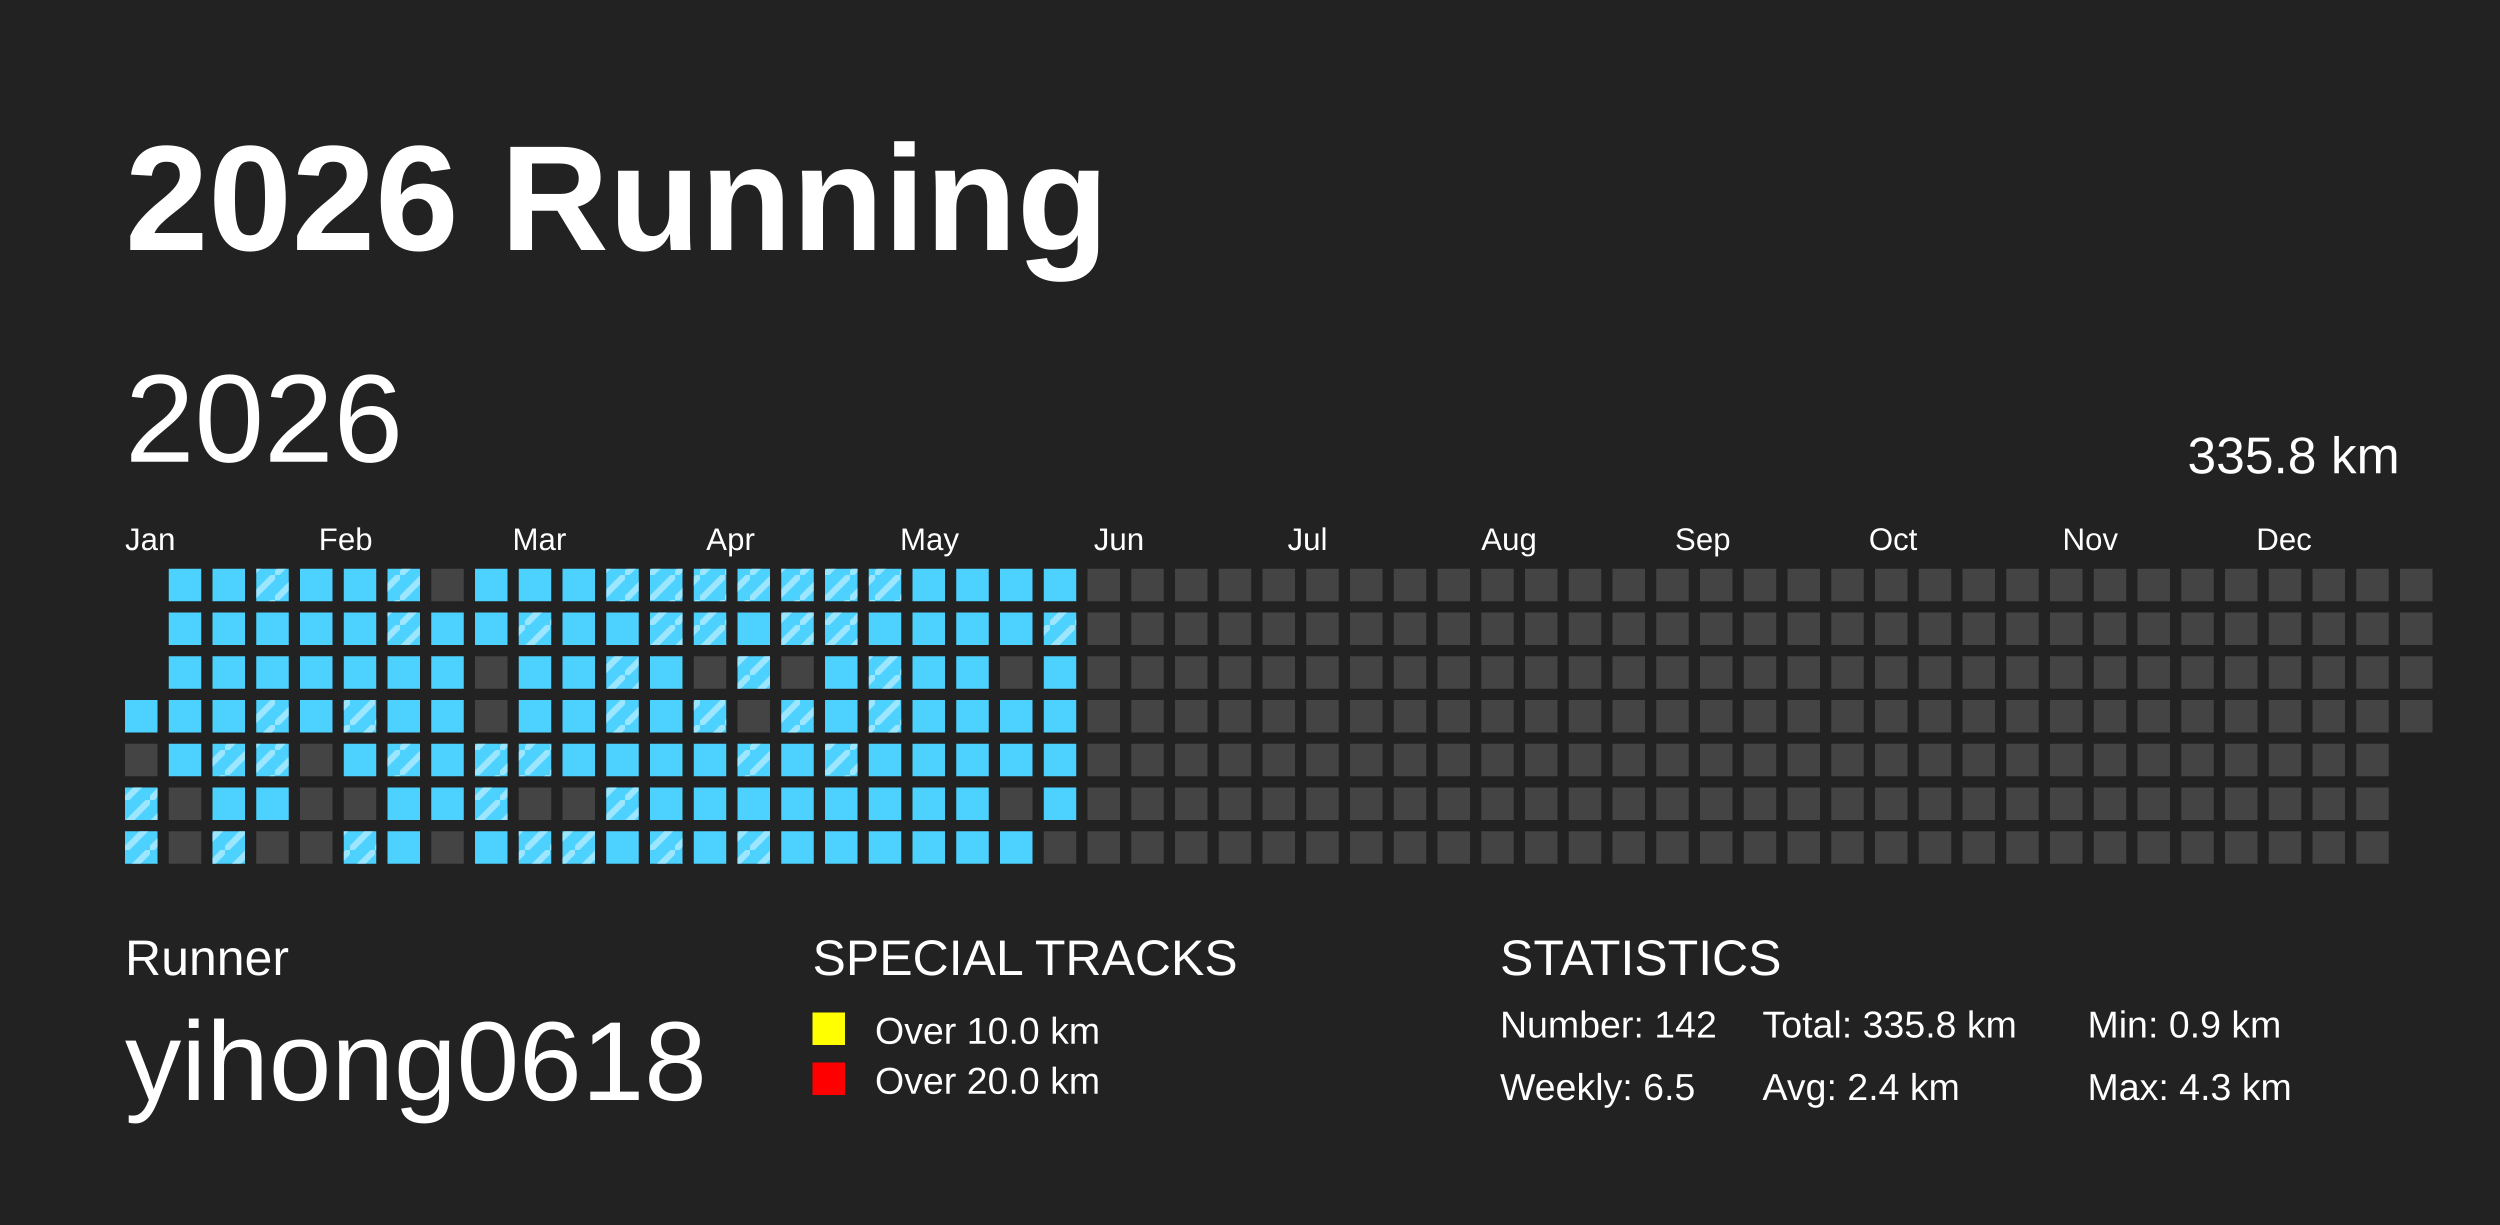
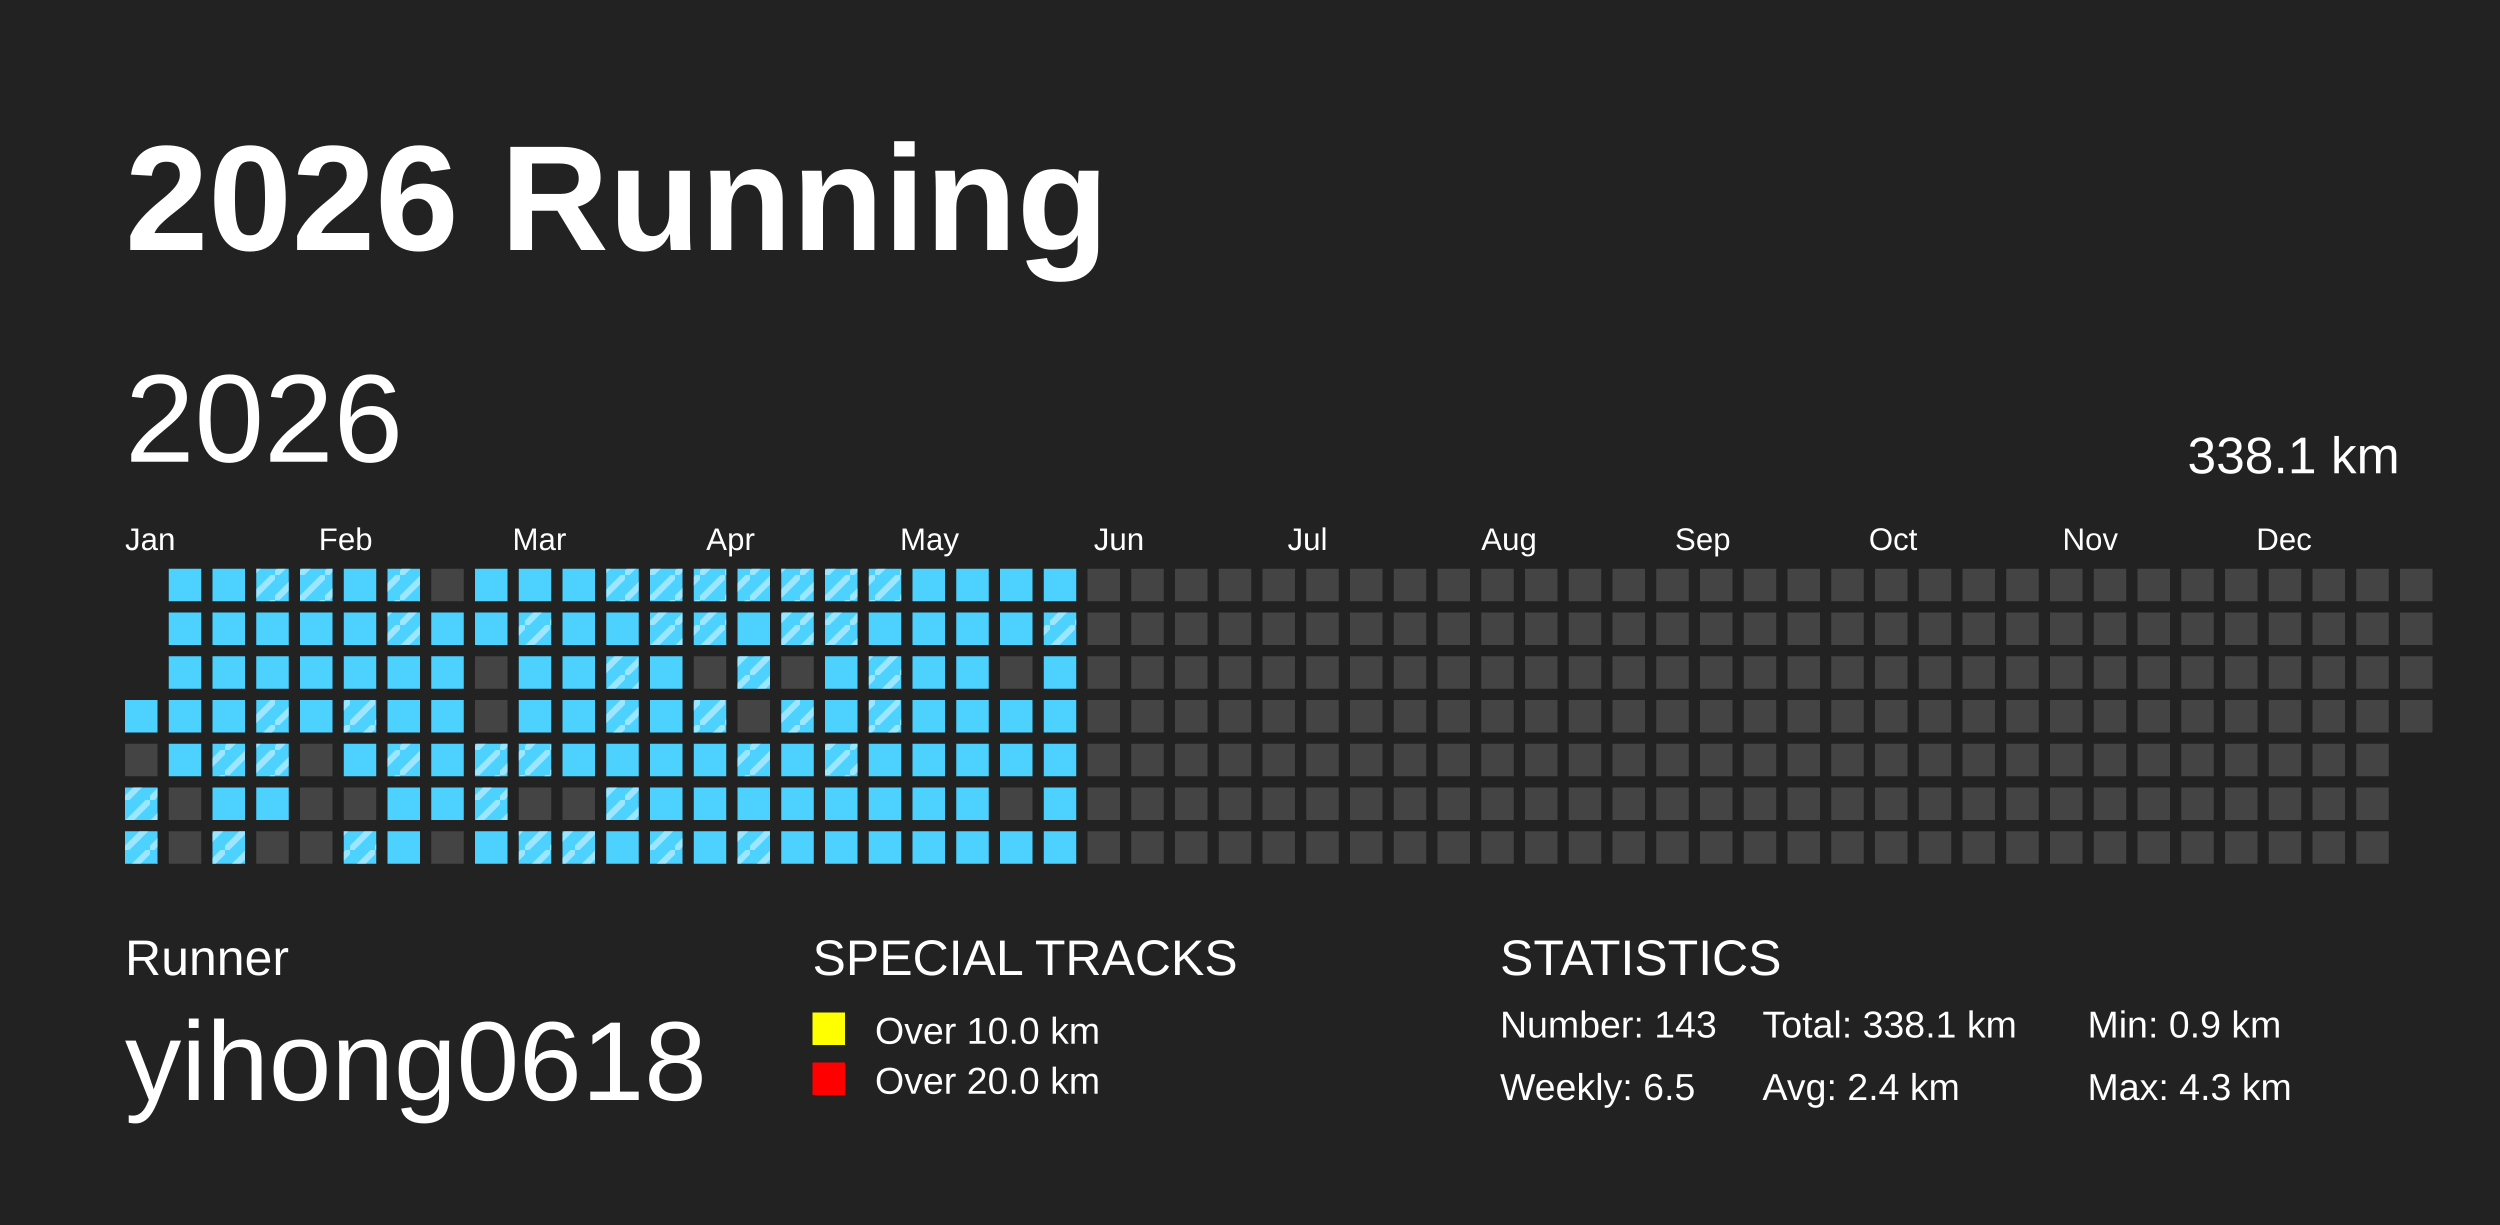
<svg xmlns="http://www.w3.org/2000/svg" baseProfile="full" height="98mm" version="1.1" viewBox="0,0,200,98" width="200mm">
  <defs>
    <pattern height="2" id="indoor-stripe" patternUnits="userSpaceOnUse" width="2">
      <line stroke="white" stroke-opacity="0.45" stroke-width="0.5" x1="0" x2="2" y1="2" y2="0" />
    </pattern>
  </defs>
  <rect fill="#222222" height="98" width="200" x="0" y="0" />
  <text fill="#FFFFFF" style="font-size:12px; font-family:Arial; font-weight:bold;" x="10" y="20">2026 Running</text>
  <text fill="#FFFFFF" style="font-size:4px; font-family:Arial" x="10" y="78">Runner</text>
  <text fill="#FFFFFF" style="font-size:9px; font-family:Arial" x="10" y="88">yihong0618</text>
  <text fill="#FFFFFF" style="font-size:4px; font-family:Arial" x="65" y="78">SPECIAL TRACKS</text>
  <rect fill="yellow" height="2.6" width="2.6" x="65" y="81" />
  <text fill="#FFFFFF" style="font-size:3px; font-family:Arial" x="70" y="83.5">Over 10.0 km</text>
  <rect fill="red" height="2.6" width="2.6" x="65" y="85" />
  <text fill="#FFFFFF" style="font-size:3px; font-family:Arial" x="70" y="87.5">Over 20.0 km</text>
  <text fill="#FFFFFF" style="font-size:4px; font-family:Arial" x="120" y="78">STATISTICS</text>
-   <text fill="#FFFFFF" style="font-size:3px; font-family:Arial" x="120" y="83">Number: 142</text>
+   <text fill="#FFFFFF" style="font-size:3px; font-family:Arial" x="120" y="83">Number: 143</text>
  <text fill="#FFFFFF" style="font-size:3px; font-family:Arial" x="120" y="88">Weekly: 6.5</text>
-   <text fill="#FFFFFF" style="font-size:3px; font-family:Arial" x="141" y="83">Total: 335.8 km</text>
+   <text fill="#FFFFFF" style="font-size:3px; font-family:Arial" x="141" y="83">Total: 338.1 km</text>
  <text fill="#FFFFFF" style="font-size:3px; font-family:Arial" x="141" y="88">Avg: 2.4 km</text>
  <text fill="#FFFFFF" style="font-size:3px; font-family:Arial" x="167" y="83">Min: 0.9 km</text>
  <text fill="#FFFFFF" style="font-size:3px; font-family:Arial" x="167" y="88">Max: 4.3 km</text>
  <text dominant-baseline="hanging" fill="#FFFFFF" style="font-size:10.0px; font-family:Arial;" x="10" y="30">2026</text>
-   <text dominant-baseline="hanging" fill="#FFFFFF" style="font-size:4.125px; font-family:Arial;" x="175" y="35">335.8 km</text>
+   <text dominant-baseline="hanging" fill="#FFFFFF" style="font-size:4.125px; font-family:Arial;" x="175" y="35">338.1 km</text>
  <text fill="#FFFFFF" style="font-size:2.5px; font-family:Arial" x="10.0" y="44">Jan</text>
  <text fill="#FFFFFF" style="font-size:2.5px; font-family:Arial" x="25.5" y="44">Feb</text>
  <text fill="#FFFFFF" style="font-size:2.5px; font-family:Arial" x="41.0" y="44">Mar</text>
  <text fill="#FFFFFF" style="font-size:2.5px; font-family:Arial" x="56.5" y="44">Apr</text>
  <text fill="#FFFFFF" style="font-size:2.5px; font-family:Arial" x="72.0" y="44">May</text>
  <text fill="#FFFFFF" style="font-size:2.5px; font-family:Arial" x="87.5" y="44">Jun</text>
  <text fill="#FFFFFF" style="font-size:2.5px; font-family:Arial" x="103.0" y="44">Jul</text>
  <text fill="#FFFFFF" style="font-size:2.5px; font-family:Arial" x="118.5" y="44">Aug</text>
  <text fill="#FFFFFF" style="font-size:2.5px; font-family:Arial" x="134.0" y="44">Sep</text>
  <text fill="#FFFFFF" style="font-size:2.5px; font-family:Arial" x="149.5" y="44">Oct</text>
  <text fill="#FFFFFF" style="font-size:2.5px; font-family:Arial" x="165.0" y="44">Nov</text>
  <text fill="#FFFFFF" style="font-size:2.5px; font-family:Arial" x="180.5" y="44">Dec</text>
  <rect fill="#4DD2FF" height="2.6" width="2.6" x="10.0" y="56.0" />
  <rect fill="#444444" height="2.6" width="2.6" x="10.0" y="59.5" />
  <rect fill="#4DD2FF" height="2.6" width="2.6" x="10.0" y="63.0" />
  <rect fill="url(#indoor-stripe)" height="2.6" style="pointer-events: none;" width="2.6" x="10.0" y="63.0" />
  <rect fill="#4DD2FF" height="2.6" width="2.6" x="10.0" y="66.5" />
  <rect fill="url(#indoor-stripe)" height="2.6" style="pointer-events: none;" width="2.6" x="10.0" y="66.5" />
  <rect fill="#4DD2FF" height="2.6" width="2.6" x="13.5" y="45.5" />
  <rect fill="#4DD2FF" height="2.6" width="2.6" x="13.5" y="49.0" />
  <rect fill="#4DD2FF" height="2.6" width="2.6" x="13.5" y="52.5" />
  <rect fill="#4DD2FF" height="2.6" width="2.6" x="13.5" y="56.0" />
  <rect fill="#4DD2FF" height="2.6" width="2.6" x="13.5" y="59.5" />
  <rect fill="#444444" height="2.6" width="2.6" x="13.5" y="63.0" />
  <rect fill="#444444" height="2.6" width="2.6" x="13.5" y="66.5" />
  <rect fill="#4DD2FF" height="2.6" width="2.6" x="17.0" y="45.5" />
  <rect fill="#4DD2FF" height="2.6" width="2.6" x="17.0" y="49.0" />
  <rect fill="#4DD2FF" height="2.6" width="2.6" x="17.0" y="52.5" />
  <rect fill="#4DD2FF" height="2.6" width="2.6" x="17.0" y="56.0" />
  <rect fill="#4DD2FF" height="2.6" width="2.6" x="17.0" y="59.5" />
  <rect fill="url(#indoor-stripe)" height="2.6" style="pointer-events: none;" width="2.6" x="17.0" y="59.5" />
  <rect fill="#4DD2FF" height="2.6" width="2.6" x="17.0" y="63.0" />
  <rect fill="#4DD2FF" height="2.6" width="2.6" x="17.0" y="66.5" />
  <rect fill="url(#indoor-stripe)" height="2.6" style="pointer-events: none;" width="2.6" x="17.0" y="66.5" />
  <rect fill="#4DD2FF" height="2.6" width="2.6" x="20.5" y="45.5" />
  <rect fill="url(#indoor-stripe)" height="2.6" style="pointer-events: none;" width="2.6" x="20.5" y="45.5" />
  <rect fill="#4DD2FF" height="2.6" width="2.6" x="20.5" y="49.0" />
  <rect fill="#4DD2FF" height="2.6" width="2.6" x="20.5" y="52.5" />
  <rect fill="#4DD2FF" height="2.6" width="2.6" x="20.5" y="56.0" />
  <rect fill="url(#indoor-stripe)" height="2.6" style="pointer-events: none;" width="2.6" x="20.5" y="56.0" />
  <rect fill="#4DD2FF" height="2.6" width="2.6" x="20.5" y="59.5" />
  <rect fill="url(#indoor-stripe)" height="2.6" style="pointer-events: none;" width="2.6" x="20.5" y="59.5" />
  <rect fill="#4DD2FF" height="2.6" width="2.6" x="20.5" y="63.0" />
  <rect fill="#444444" height="2.6" width="2.6" x="20.5" y="66.5" />
  <rect fill="#4DD2FF" height="2.6" width="2.6" x="24.0" y="45.5" />
+   <rect fill="url(#indoor-stripe)" height="2.6" style="pointer-events: none;" width="2.6" x="24.0" y="45.5" />
  <rect fill="#4DD2FF" height="2.6" width="2.6" x="24.0" y="49.0" />
  <rect fill="#4DD2FF" height="2.6" width="2.6" x="24.0" y="52.5" />
  <rect fill="#4DD2FF" height="2.6" width="2.6" x="24.0" y="56.0" />
  <rect fill="#444444" height="2.6" width="2.6" x="24.0" y="59.5" />
  <rect fill="#444444" height="2.6" width="2.6" x="24.0" y="63.0" />
  <rect fill="#444444" height="2.6" width="2.6" x="24.0" y="66.5" />
  <rect fill="#4DD2FF" height="2.6" width="2.6" x="27.5" y="45.5" />
  <rect fill="#4DD2FF" height="2.6" width="2.6" x="27.5" y="49.0" />
  <rect fill="#4DD2FF" height="2.6" width="2.6" x="27.5" y="52.5" />
  <rect fill="#4DD2FF" height="2.6" width="2.6" x="27.5" y="56.0" />
  <rect fill="url(#indoor-stripe)" height="2.6" style="pointer-events: none;" width="2.6" x="27.5" y="56.0" />
  <rect fill="#4DD2FF" height="2.6" width="2.6" x="27.5" y="59.5" />
  <rect fill="#444444" height="2.6" width="2.6" x="27.5" y="63.0" />
  <rect fill="#4DD2FF" height="2.6" width="2.6" x="27.5" y="66.5" />
  <rect fill="url(#indoor-stripe)" height="2.6" style="pointer-events: none;" width="2.6" x="27.5" y="66.5" />
  <rect fill="#4DD2FF" height="2.6" width="2.6" x="31.0" y="45.5" />
  <rect fill="url(#indoor-stripe)" height="2.6" style="pointer-events: none;" width="2.6" x="31.0" y="45.5" />
  <rect fill="#4DD2FF" height="2.6" width="2.6" x="31.0" y="49.0" />
  <rect fill="url(#indoor-stripe)" height="2.6" style="pointer-events: none;" width="2.6" x="31.0" y="49.0" />
  <rect fill="#4DD2FF" height="2.6" width="2.6" x="31.0" y="52.5" />
  <rect fill="#4DD2FF" height="2.6" width="2.6" x="31.0" y="56.0" />
  <rect fill="#4DD2FF" height="2.6" width="2.6" x="31.0" y="59.5" />
  <rect fill="url(#indoor-stripe)" height="2.6" style="pointer-events: none;" width="2.6" x="31.0" y="59.5" />
  <rect fill="#4DD2FF" height="2.6" width="2.6" x="31.0" y="63.0" />
  <rect fill="#4DD2FF" height="2.6" width="2.6" x="31.0" y="66.5" />
  <rect fill="#444444" height="2.6" width="2.6" x="34.5" y="45.5" />
  <rect fill="#4DD2FF" height="2.6" width="2.6" x="34.5" y="49.0" />
  <rect fill="#4DD2FF" height="2.6" width="2.6" x="34.5" y="52.5" />
  <rect fill="#4DD2FF" height="2.6" width="2.6" x="34.5" y="56.0" />
  <rect fill="#4DD2FF" height="2.6" width="2.6" x="34.5" y="59.5" />
  <rect fill="#4DD2FF" height="2.6" width="2.6" x="34.5" y="63.0" />
  <rect fill="#444444" height="2.6" width="2.6" x="34.5" y="66.5" />
  <rect fill="#4DD2FF" height="2.6" width="2.6" x="38.0" y="45.5" />
  <rect fill="#4DD2FF" height="2.6" width="2.6" x="38.0" y="49.0" />
  <rect fill="#444444" height="2.6" width="2.6" x="38.0" y="52.5" />
  <rect fill="#444444" height="2.6" width="2.6" x="38.0" y="56.0" />
  <rect fill="#4DD2FF" height="2.6" width="2.6" x="38.0" y="59.5" />
  <rect fill="url(#indoor-stripe)" height="2.6" style="pointer-events: none;" width="2.6" x="38.0" y="59.5" />
  <rect fill="#4DD2FF" height="2.6" width="2.6" x="38.0" y="63.0" />
  <rect fill="url(#indoor-stripe)" height="2.6" style="pointer-events: none;" width="2.6" x="38.0" y="63.0" />
  <rect fill="#4DD2FF" height="2.6" width="2.6" x="38.0" y="66.5" />
  <rect fill="#4DD2FF" height="2.6" width="2.6" x="41.5" y="45.5" />
  <rect fill="#4DD2FF" height="2.6" width="2.6" x="41.5" y="49.0" />
  <rect fill="url(#indoor-stripe)" height="2.6" style="pointer-events: none;" width="2.6" x="41.5" y="49.0" />
  <rect fill="#4DD2FF" height="2.6" width="2.6" x="41.5" y="52.5" />
  <rect fill="#4DD2FF" height="2.6" width="2.6" x="41.5" y="56.0" />
  <rect fill="#4DD2FF" height="2.6" width="2.6" x="41.5" y="59.5" />
  <rect fill="url(#indoor-stripe)" height="2.6" style="pointer-events: none;" width="2.6" x="41.5" y="59.5" />
  <rect fill="#444444" height="2.6" width="2.6" x="41.5" y="63.0" />
  <rect fill="#4DD2FF" height="2.6" width="2.6" x="41.5" y="66.5" />
  <rect fill="url(#indoor-stripe)" height="2.6" style="pointer-events: none;" width="2.6" x="41.5" y="66.5" />
  <rect fill="#4DD2FF" height="2.6" width="2.6" x="45.0" y="45.5" />
  <rect fill="#4DD2FF" height="2.6" width="2.6" x="45.0" y="49.0" />
  <rect fill="#4DD2FF" height="2.6" width="2.6" x="45.0" y="52.5" />
  <rect fill="#4DD2FF" height="2.6" width="2.6" x="45.0" y="56.0" />
  <rect fill="#4DD2FF" height="2.6" width="2.6" x="45.0" y="59.5" />
  <rect fill="#444444" height="2.6" width="2.6" x="45.0" y="63.0" />
  <rect fill="#4DD2FF" height="2.6" width="2.6" x="45.0" y="66.5" />
  <rect fill="url(#indoor-stripe)" height="2.6" style="pointer-events: none;" width="2.6" x="45.0" y="66.5" />
  <rect fill="#4DD2FF" height="2.6" width="2.6" x="48.5" y="45.5" />
  <rect fill="url(#indoor-stripe)" height="2.6" style="pointer-events: none;" width="2.6" x="48.5" y="45.5" />
  <rect fill="#4DD2FF" height="2.6" width="2.6" x="48.5" y="49.0" />
  <rect fill="#4DD2FF" height="2.6" width="2.6" x="48.5" y="52.5" />
  <rect fill="url(#indoor-stripe)" height="2.6" style="pointer-events: none;" width="2.6" x="48.5" y="52.5" />
  <rect fill="#4DD2FF" height="2.6" width="2.6" x="48.5" y="56.0" />
  <rect fill="url(#indoor-stripe)" height="2.6" style="pointer-events: none;" width="2.6" x="48.5" y="56.0" />
  <rect fill="#4DD2FF" height="2.6" width="2.6" x="48.5" y="59.5" />
  <rect fill="#4DD2FF" height="2.6" width="2.6" x="48.5" y="63.0" />
  <rect fill="url(#indoor-stripe)" height="2.6" style="pointer-events: none;" width="2.6" x="48.5" y="63.0" />
  <rect fill="#4DD2FF" height="2.6" width="2.6" x="48.5" y="66.5" />
  <rect fill="#4DD2FF" height="2.6" width="2.6" x="52.0" y="45.5" />
  <rect fill="url(#indoor-stripe)" height="2.6" style="pointer-events: none;" width="2.6" x="52.0" y="45.5" />
  <rect fill="#4DD2FF" height="2.6" width="2.6" x="52.0" y="49.0" />
  <rect fill="url(#indoor-stripe)" height="2.6" style="pointer-events: none;" width="2.6" x="52.0" y="49.0" />
  <rect fill="#4DD2FF" height="2.6" width="2.6" x="52.0" y="52.5" />
  <rect fill="#4DD2FF" height="2.6" width="2.6" x="52.0" y="56.0" />
  <rect fill="#4DD2FF" height="2.6" width="2.6" x="52.0" y="59.5" />
  <rect fill="#4DD2FF" height="2.6" width="2.6" x="52.0" y="63.0" />
  <rect fill="#4DD2FF" height="2.6" width="2.6" x="52.0" y="66.5" />
  <rect fill="url(#indoor-stripe)" height="2.6" style="pointer-events: none;" width="2.6" x="52.0" y="66.5" />
  <rect fill="#4DD2FF" height="2.6" width="2.6" x="55.5" y="45.5" />
  <rect fill="url(#indoor-stripe)" height="2.6" style="pointer-events: none;" width="2.6" x="55.5" y="45.5" />
  <rect fill="#4DD2FF" height="2.6" width="2.6" x="55.5" y="49.0" />
  <rect fill="url(#indoor-stripe)" height="2.6" style="pointer-events: none;" width="2.6" x="55.5" y="49.0" />
  <rect fill="#444444" height="2.6" width="2.6" x="55.5" y="52.5" />
  <rect fill="#4DD2FF" height="2.6" width="2.6" x="55.5" y="56.0" />
  <rect fill="url(#indoor-stripe)" height="2.6" style="pointer-events: none;" width="2.6" x="55.5" y="56.0" />
  <rect fill="#4DD2FF" height="2.6" width="2.6" x="55.5" y="59.5" />
  <rect fill="#4DD2FF" height="2.6" width="2.6" x="55.5" y="63.0" />
  <rect fill="#4DD2FF" height="2.6" width="2.6" x="55.5" y="66.5" />
  <rect fill="#4DD2FF" height="2.6" width="2.6" x="59.0" y="45.5" />
  <rect fill="url(#indoor-stripe)" height="2.6" style="pointer-events: none;" width="2.6" x="59.0" y="45.5" />
  <rect fill="#4DD2FF" height="2.6" width="2.6" x="59.0" y="49.0" />
  <rect fill="#4DD2FF" height="2.6" width="2.6" x="59.0" y="52.5" />
  <rect fill="url(#indoor-stripe)" height="2.6" style="pointer-events: none;" width="2.6" x="59.0" y="52.5" />
  <rect fill="#444444" height="2.6" width="2.6" x="59.0" y="56.0" />
  <rect fill="#4DD2FF" height="2.6" width="2.6" x="59.0" y="59.5" />
  <rect fill="url(#indoor-stripe)" height="2.6" style="pointer-events: none;" width="2.6" x="59.0" y="59.5" />
  <rect fill="#4DD2FF" height="2.6" width="2.6" x="59.0" y="63.0" />
  <rect fill="#4DD2FF" height="2.6" width="2.6" x="59.0" y="66.5" />
  <rect fill="url(#indoor-stripe)" height="2.6" style="pointer-events: none;" width="2.6" x="59.0" y="66.5" />
  <rect fill="#4DD2FF" height="2.6" width="2.6" x="62.5" y="45.5" />
  <rect fill="url(#indoor-stripe)" height="2.6" style="pointer-events: none;" width="2.6" x="62.5" y="45.5" />
  <rect fill="#4DD2FF" height="2.6" width="2.6" x="62.5" y="49.0" />
  <rect fill="url(#indoor-stripe)" height="2.6" style="pointer-events: none;" width="2.6" x="62.5" y="49.0" />
  <rect fill="#444444" height="2.6" width="2.6" x="62.5" y="52.5" />
  <rect fill="#4DD2FF" height="2.6" width="2.6" x="62.5" y="56.0" />
  <rect fill="url(#indoor-stripe)" height="2.6" style="pointer-events: none;" width="2.6" x="62.5" y="56.0" />
  <rect fill="#4DD2FF" height="2.6" width="2.6" x="62.5" y="59.5" />
  <rect fill="#4DD2FF" height="2.6" width="2.6" x="62.5" y="63.0" />
  <rect fill="#4DD2FF" height="2.6" width="2.6" x="62.5" y="66.5" />
  <rect fill="#4DD2FF" height="2.6" width="2.6" x="66.0" y="45.5" />
  <rect fill="url(#indoor-stripe)" height="2.6" style="pointer-events: none;" width="2.6" x="66.0" y="45.5" />
  <rect fill="#4DD2FF" height="2.6" width="2.6" x="66.0" y="49.0" />
  <rect fill="url(#indoor-stripe)" height="2.6" style="pointer-events: none;" width="2.6" x="66.0" y="49.0" />
  <rect fill="#4DD2FF" height="2.6" width="2.6" x="66.0" y="52.5" />
  <rect fill="#4DD2FF" height="2.6" width="2.6" x="66.0" y="56.0" />
  <rect fill="#4DD2FF" height="2.6" width="2.6" x="66.0" y="59.5" />
  <rect fill="url(#indoor-stripe)" height="2.6" style="pointer-events: none;" width="2.6" x="66.0" y="59.5" />
  <rect fill="#4DD2FF" height="2.6" width="2.6" x="66.0" y="63.0" />
  <rect fill="#4DD2FF" height="2.6" width="2.6" x="66.0" y="66.5" />
  <rect fill="#4DD2FF" height="2.6" width="2.6" x="69.5" y="45.5" />
  <rect fill="url(#indoor-stripe)" height="2.6" style="pointer-events: none;" width="2.6" x="69.5" y="45.5" />
  <rect fill="#4DD2FF" height="2.6" width="2.6" x="69.5" y="49.0" />
  <rect fill="#4DD2FF" height="2.6" width="2.6" x="69.5" y="52.5" />
  <rect fill="url(#indoor-stripe)" height="2.6" style="pointer-events: none;" width="2.6" x="69.5" y="52.5" />
  <rect fill="#4DD2FF" height="2.6" width="2.6" x="69.5" y="56.0" />
  <rect fill="url(#indoor-stripe)" height="2.6" style="pointer-events: none;" width="2.6" x="69.5" y="56.0" />
  <rect fill="#4DD2FF" height="2.6" width="2.6" x="69.5" y="59.5" />
  <rect fill="#4DD2FF" height="2.6" width="2.6" x="69.5" y="63.0" />
  <rect fill="#4DD2FF" height="2.6" width="2.6" x="69.5" y="66.5" />
  <rect fill="#4DD2FF" height="2.6" width="2.6" x="73.0" y="45.5" />
  <rect fill="#4DD2FF" height="2.6" width="2.6" x="73.0" y="49.0" />
  <rect fill="#4DD2FF" height="2.6" width="2.6" x="73.0" y="52.5" />
  <rect fill="#4DD2FF" height="2.6" width="2.6" x="73.0" y="56.0" />
  <rect fill="#4DD2FF" height="2.6" width="2.6" x="73.0" y="59.5" />
  <rect fill="#4DD2FF" height="2.6" width="2.6" x="73.0" y="63.0" />
  <rect fill="#4DD2FF" height="2.6" width="2.6" x="73.0" y="66.5" />
  <rect fill="#4DD2FF" height="2.6" width="2.6" x="76.5" y="45.5" />
  <rect fill="#4DD2FF" height="2.6" width="2.6" x="76.5" y="49.0" />
  <rect fill="#4DD2FF" height="2.6" width="2.6" x="76.5" y="52.5" />
  <rect fill="#4DD2FF" height="2.6" width="2.6" x="76.5" y="56.0" />
  <rect fill="#4DD2FF" height="2.6" width="2.6" x="76.5" y="59.5" />
  <rect fill="#4DD2FF" height="2.6" width="2.6" x="76.5" y="63.0" />
  <rect fill="#4DD2FF" height="2.6" width="2.6" x="76.5" y="66.5" />
  <rect fill="#4DD2FF" height="2.6" width="2.6" x="80.0" y="45.5" />
  <rect fill="#4DD2FF" height="2.6" width="2.6" x="80.0" y="49.0" />
  <rect fill="#444444" height="2.6" width="2.6" x="80.0" y="52.5" />
  <rect fill="#4DD2FF" height="2.6" width="2.6" x="80.0" y="56.0" />
  <rect fill="#4DD2FF" height="2.6" width="2.6" x="80.0" y="59.5" />
  <rect fill="#444444" height="2.6" width="2.6" x="80.0" y="63.0" />
  <rect fill="#4DD2FF" height="2.6" width="2.6" x="80.0" y="66.5" />
  <rect fill="#4DD2FF" height="2.6" width="2.6" x="83.5" y="45.5" />
  <rect fill="#4DD2FF" height="2.6" width="2.6" x="83.5" y="49.0" />
  <rect fill="url(#indoor-stripe)" height="2.6" style="pointer-events: none;" width="2.6" x="83.5" y="49.0" />
  <rect fill="#4DD2FF" height="2.6" width="2.6" x="83.5" y="52.5" />
  <rect fill="#4DD2FF" height="2.6" width="2.6" x="83.5" y="56.0" />
  <rect fill="#4DD2FF" height="2.6" width="2.6" x="83.5" y="59.5" />
  <rect fill="#4DD2FF" height="2.6" width="2.6" x="83.5" y="63.0" />
-   <rect fill="#444444" height="2.6" width="2.6" x="83.5" y="66.5" />
+   <rect fill="#4DD2FF" height="2.6" width="2.6" x="83.5" y="66.5" />
  <rect fill="#444444" height="2.6" width="2.6" x="87.0" y="45.5" />
  <rect fill="#444444" height="2.6" width="2.6" x="87.0" y="49.0" />
  <rect fill="#444444" height="2.6" width="2.6" x="87.0" y="52.5" />
  <rect fill="#444444" height="2.6" width="2.6" x="87.0" y="56.0" />
  <rect fill="#444444" height="2.6" width="2.6" x="87.0" y="59.5" />
  <rect fill="#444444" height="2.6" width="2.6" x="87.0" y="63.0" />
  <rect fill="#444444" height="2.6" width="2.6" x="87.0" y="66.5" />
  <rect fill="#444444" height="2.6" width="2.6" x="90.5" y="45.5" />
  <rect fill="#444444" height="2.6" width="2.6" x="90.5" y="49.0" />
  <rect fill="#444444" height="2.6" width="2.6" x="90.5" y="52.5" />
  <rect fill="#444444" height="2.6" width="2.6" x="90.5" y="56.0" />
  <rect fill="#444444" height="2.6" width="2.6" x="90.5" y="59.5" />
  <rect fill="#444444" height="2.6" width="2.6" x="90.5" y="63.0" />
  <rect fill="#444444" height="2.6" width="2.6" x="90.5" y="66.5" />
  <rect fill="#444444" height="2.6" width="2.6" x="94.0" y="45.5" />
  <rect fill="#444444" height="2.6" width="2.6" x="94.0" y="49.0" />
  <rect fill="#444444" height="2.6" width="2.6" x="94.0" y="52.5" />
  <rect fill="#444444" height="2.6" width="2.6" x="94.0" y="56.0" />
  <rect fill="#444444" height="2.6" width="2.6" x="94.0" y="59.5" />
  <rect fill="#444444" height="2.6" width="2.6" x="94.0" y="63.0" />
  <rect fill="#444444" height="2.6" width="2.6" x="94.0" y="66.5" />
  <rect fill="#444444" height="2.6" width="2.6" x="97.5" y="45.5" />
  <rect fill="#444444" height="2.6" width="2.6" x="97.5" y="49.0" />
  <rect fill="#444444" height="2.6" width="2.6" x="97.5" y="52.5" />
  <rect fill="#444444" height="2.6" width="2.6" x="97.5" y="56.0" />
  <rect fill="#444444" height="2.6" width="2.6" x="97.5" y="59.5" />
  <rect fill="#444444" height="2.6" width="2.6" x="97.5" y="63.0" />
  <rect fill="#444444" height="2.6" width="2.6" x="97.5" y="66.5" />
  <rect fill="#444444" height="2.6" width="2.6" x="101.0" y="45.5" />
  <rect fill="#444444" height="2.6" width="2.6" x="101.0" y="49.0" />
  <rect fill="#444444" height="2.6" width="2.6" x="101.0" y="52.5" />
  <rect fill="#444444" height="2.6" width="2.6" x="101.0" y="56.0" />
  <rect fill="#444444" height="2.6" width="2.6" x="101.0" y="59.5" />
  <rect fill="#444444" height="2.6" width="2.6" x="101.0" y="63.0" />
  <rect fill="#444444" height="2.6" width="2.6" x="101.0" y="66.5" />
  <rect fill="#444444" height="2.6" width="2.6" x="104.5" y="45.5" />
  <rect fill="#444444" height="2.6" width="2.6" x="104.5" y="49.0" />
  <rect fill="#444444" height="2.6" width="2.6" x="104.5" y="52.5" />
  <rect fill="#444444" height="2.6" width="2.6" x="104.5" y="56.0" />
  <rect fill="#444444" height="2.6" width="2.6" x="104.5" y="59.5" />
  <rect fill="#444444" height="2.6" width="2.6" x="104.5" y="63.0" />
  <rect fill="#444444" height="2.6" width="2.6" x="104.5" y="66.5" />
  <rect fill="#444444" height="2.6" width="2.6" x="108.0" y="45.5" />
  <rect fill="#444444" height="2.6" width="2.6" x="108.0" y="49.0" />
  <rect fill="#444444" height="2.6" width="2.6" x="108.0" y="52.5" />
  <rect fill="#444444" height="2.6" width="2.6" x="108.0" y="56.0" />
  <rect fill="#444444" height="2.6" width="2.6" x="108.0" y="59.5" />
  <rect fill="#444444" height="2.6" width="2.6" x="108.0" y="63.0" />
  <rect fill="#444444" height="2.6" width="2.6" x="108.0" y="66.5" />
  <rect fill="#444444" height="2.6" width="2.6" x="111.5" y="45.5" />
  <rect fill="#444444" height="2.6" width="2.6" x="111.5" y="49.0" />
  <rect fill="#444444" height="2.6" width="2.6" x="111.5" y="52.5" />
  <rect fill="#444444" height="2.6" width="2.6" x="111.5" y="56.0" />
  <rect fill="#444444" height="2.6" width="2.6" x="111.5" y="59.5" />
  <rect fill="#444444" height="2.6" width="2.6" x="111.5" y="63.0" />
  <rect fill="#444444" height="2.6" width="2.6" x="111.5" y="66.5" />
  <rect fill="#444444" height="2.6" width="2.6" x="115.0" y="45.5" />
  <rect fill="#444444" height="2.6" width="2.6" x="115.0" y="49.0" />
  <rect fill="#444444" height="2.6" width="2.6" x="115.0" y="52.5" />
  <rect fill="#444444" height="2.6" width="2.6" x="115.0" y="56.0" />
  <rect fill="#444444" height="2.6" width="2.6" x="115.0" y="59.5" />
  <rect fill="#444444" height="2.6" width="2.6" x="115.0" y="63.0" />
  <rect fill="#444444" height="2.6" width="2.6" x="115.0" y="66.5" />
  <rect fill="#444444" height="2.6" width="2.6" x="118.5" y="45.5" />
  <rect fill="#444444" height="2.6" width="2.6" x="118.5" y="49.0" />
  <rect fill="#444444" height="2.6" width="2.6" x="118.5" y="52.5" />
  <rect fill="#444444" height="2.6" width="2.6" x="118.5" y="56.0" />
  <rect fill="#444444" height="2.6" width="2.6" x="118.5" y="59.5" />
  <rect fill="#444444" height="2.6" width="2.6" x="118.5" y="63.0" />
  <rect fill="#444444" height="2.6" width="2.6" x="118.5" y="66.5" />
  <rect fill="#444444" height="2.6" width="2.6" x="122.0" y="45.5" />
  <rect fill="#444444" height="2.6" width="2.6" x="122.0" y="49.0" />
  <rect fill="#444444" height="2.6" width="2.6" x="122.0" y="52.5" />
  <rect fill="#444444" height="2.6" width="2.6" x="122.0" y="56.0" />
  <rect fill="#444444" height="2.6" width="2.6" x="122.0" y="59.5" />
  <rect fill="#444444" height="2.6" width="2.6" x="122.0" y="63.0" />
  <rect fill="#444444" height="2.6" width="2.6" x="122.0" y="66.5" />
  <rect fill="#444444" height="2.6" width="2.6" x="125.5" y="45.5" />
  <rect fill="#444444" height="2.6" width="2.6" x="125.5" y="49.0" />
  <rect fill="#444444" height="2.6" width="2.6" x="125.5" y="52.5" />
  <rect fill="#444444" height="2.6" width="2.6" x="125.5" y="56.0" />
  <rect fill="#444444" height="2.6" width="2.6" x="125.5" y="59.5" />
  <rect fill="#444444" height="2.6" width="2.6" x="125.5" y="63.0" />
  <rect fill="#444444" height="2.6" width="2.6" x="125.5" y="66.5" />
  <rect fill="#444444" height="2.6" width="2.6" x="129.0" y="45.5" />
  <rect fill="#444444" height="2.6" width="2.6" x="129.0" y="49.0" />
  <rect fill="#444444" height="2.6" width="2.6" x="129.0" y="52.5" />
  <rect fill="#444444" height="2.6" width="2.6" x="129.0" y="56.0" />
  <rect fill="#444444" height="2.6" width="2.6" x="129.0" y="59.5" />
  <rect fill="#444444" height="2.6" width="2.6" x="129.0" y="63.0" />
  <rect fill="#444444" height="2.6" width="2.6" x="129.0" y="66.5" />
  <rect fill="#444444" height="2.6" width="2.6" x="132.5" y="45.5" />
  <rect fill="#444444" height="2.6" width="2.6" x="132.5" y="49.0" />
  <rect fill="#444444" height="2.6" width="2.6" x="132.5" y="52.5" />
  <rect fill="#444444" height="2.6" width="2.6" x="132.5" y="56.0" />
  <rect fill="#444444" height="2.6" width="2.6" x="132.5" y="59.5" />
  <rect fill="#444444" height="2.6" width="2.6" x="132.5" y="63.0" />
  <rect fill="#444444" height="2.6" width="2.6" x="132.5" y="66.5" />
  <rect fill="#444444" height="2.6" width="2.6" x="136.0" y="45.5" />
  <rect fill="#444444" height="2.6" width="2.6" x="136.0" y="49.0" />
  <rect fill="#444444" height="2.6" width="2.6" x="136.0" y="52.5" />
  <rect fill="#444444" height="2.6" width="2.6" x="136.0" y="56.0" />
  <rect fill="#444444" height="2.6" width="2.6" x="136.0" y="59.5" />
  <rect fill="#444444" height="2.6" width="2.6" x="136.0" y="63.0" />
  <rect fill="#444444" height="2.6" width="2.6" x="136.0" y="66.5" />
  <rect fill="#444444" height="2.6" width="2.6" x="139.5" y="45.5" />
  <rect fill="#444444" height="2.6" width="2.6" x="139.5" y="49.0" />
  <rect fill="#444444" height="2.6" width="2.6" x="139.5" y="52.5" />
  <rect fill="#444444" height="2.6" width="2.6" x="139.5" y="56.0" />
  <rect fill="#444444" height="2.6" width="2.6" x="139.5" y="59.5" />
  <rect fill="#444444" height="2.6" width="2.6" x="139.5" y="63.0" />
  <rect fill="#444444" height="2.6" width="2.6" x="139.5" y="66.5" />
  <rect fill="#444444" height="2.6" width="2.6" x="143.0" y="45.5" />
  <rect fill="#444444" height="2.6" width="2.6" x="143.0" y="49.0" />
  <rect fill="#444444" height="2.6" width="2.6" x="143.0" y="52.5" />
  <rect fill="#444444" height="2.6" width="2.6" x="143.0" y="56.0" />
  <rect fill="#444444" height="2.6" width="2.6" x="143.0" y="59.5" />
  <rect fill="#444444" height="2.6" width="2.6" x="143.0" y="63.0" />
  <rect fill="#444444" height="2.6" width="2.6" x="143.0" y="66.5" />
  <rect fill="#444444" height="2.6" width="2.6" x="146.5" y="45.5" />
  <rect fill="#444444" height="2.6" width="2.6" x="146.5" y="49.0" />
  <rect fill="#444444" height="2.6" width="2.6" x="146.5" y="52.5" />
  <rect fill="#444444" height="2.6" width="2.6" x="146.5" y="56.0" />
  <rect fill="#444444" height="2.6" width="2.6" x="146.5" y="59.5" />
  <rect fill="#444444" height="2.6" width="2.6" x="146.5" y="63.0" />
  <rect fill="#444444" height="2.6" width="2.6" x="146.5" y="66.5" />
  <rect fill="#444444" height="2.6" width="2.6" x="150.0" y="45.5" />
  <rect fill="#444444" height="2.6" width="2.6" x="150.0" y="49.0" />
  <rect fill="#444444" height="2.6" width="2.6" x="150.0" y="52.5" />
  <rect fill="#444444" height="2.6" width="2.6" x="150.0" y="56.0" />
  <rect fill="#444444" height="2.6" width="2.6" x="150.0" y="59.5" />
  <rect fill="#444444" height="2.6" width="2.6" x="150.0" y="63.0" />
  <rect fill="#444444" height="2.6" width="2.6" x="150.0" y="66.5" />
  <rect fill="#444444" height="2.6" width="2.6" x="153.5" y="45.5" />
  <rect fill="#444444" height="2.6" width="2.6" x="153.5" y="49.0" />
  <rect fill="#444444" height="2.6" width="2.6" x="153.5" y="52.5" />
  <rect fill="#444444" height="2.6" width="2.6" x="153.5" y="56.0" />
  <rect fill="#444444" height="2.6" width="2.6" x="153.5" y="59.5" />
  <rect fill="#444444" height="2.6" width="2.6" x="153.5" y="63.0" />
  <rect fill="#444444" height="2.6" width="2.6" x="153.5" y="66.5" />
  <rect fill="#444444" height="2.6" width="2.6" x="157.0" y="45.5" />
  <rect fill="#444444" height="2.6" width="2.6" x="157.0" y="49.0" />
  <rect fill="#444444" height="2.6" width="2.6" x="157.0" y="52.5" />
  <rect fill="#444444" height="2.6" width="2.6" x="157.0" y="56.0" />
  <rect fill="#444444" height="2.6" width="2.6" x="157.0" y="59.5" />
  <rect fill="#444444" height="2.6" width="2.6" x="157.0" y="63.0" />
  <rect fill="#444444" height="2.6" width="2.6" x="157.0" y="66.5" />
  <rect fill="#444444" height="2.6" width="2.6" x="160.5" y="45.5" />
  <rect fill="#444444" height="2.6" width="2.6" x="160.5" y="49.0" />
  <rect fill="#444444" height="2.6" width="2.6" x="160.5" y="52.5" />
  <rect fill="#444444" height="2.6" width="2.6" x="160.5" y="56.0" />
  <rect fill="#444444" height="2.6" width="2.6" x="160.5" y="59.5" />
  <rect fill="#444444" height="2.6" width="2.6" x="160.5" y="63.0" />
  <rect fill="#444444" height="2.6" width="2.6" x="160.5" y="66.5" />
  <rect fill="#444444" height="2.6" width="2.6" x="164.0" y="45.5" />
  <rect fill="#444444" height="2.6" width="2.6" x="164.0" y="49.0" />
  <rect fill="#444444" height="2.6" width="2.6" x="164.0" y="52.5" />
  <rect fill="#444444" height="2.6" width="2.6" x="164.0" y="56.0" />
  <rect fill="#444444" height="2.6" width="2.6" x="164.0" y="59.5" />
  <rect fill="#444444" height="2.6" width="2.6" x="164.0" y="63.0" />
  <rect fill="#444444" height="2.6" width="2.6" x="164.0" y="66.5" />
  <rect fill="#444444" height="2.6" width="2.6" x="167.5" y="45.5" />
  <rect fill="#444444" height="2.6" width="2.6" x="167.5" y="49.0" />
  <rect fill="#444444" height="2.6" width="2.6" x="167.5" y="52.5" />
  <rect fill="#444444" height="2.6" width="2.6" x="167.5" y="56.0" />
  <rect fill="#444444" height="2.6" width="2.6" x="167.5" y="59.5" />
  <rect fill="#444444" height="2.6" width="2.6" x="167.5" y="63.0" />
  <rect fill="#444444" height="2.6" width="2.6" x="167.5" y="66.5" />
  <rect fill="#444444" height="2.6" width="2.6" x="171.0" y="45.5" />
  <rect fill="#444444" height="2.6" width="2.6" x="171.0" y="49.0" />
  <rect fill="#444444" height="2.6" width="2.6" x="171.0" y="52.5" />
  <rect fill="#444444" height="2.6" width="2.6" x="171.0" y="56.0" />
  <rect fill="#444444" height="2.6" width="2.6" x="171.0" y="59.5" />
  <rect fill="#444444" height="2.6" width="2.6" x="171.0" y="63.0" />
  <rect fill="#444444" height="2.6" width="2.6" x="171.0" y="66.5" />
  <rect fill="#444444" height="2.6" width="2.6" x="174.5" y="45.5" />
  <rect fill="#444444" height="2.6" width="2.6" x="174.5" y="49.0" />
  <rect fill="#444444" height="2.6" width="2.6" x="174.5" y="52.5" />
  <rect fill="#444444" height="2.6" width="2.6" x="174.5" y="56.0" />
  <rect fill="#444444" height="2.6" width="2.6" x="174.5" y="59.5" />
  <rect fill="#444444" height="2.6" width="2.6" x="174.5" y="63.0" />
  <rect fill="#444444" height="2.6" width="2.6" x="174.5" y="66.5" />
  <rect fill="#444444" height="2.6" width="2.6" x="178.0" y="45.5" />
  <rect fill="#444444" height="2.6" width="2.6" x="178.0" y="49.0" />
  <rect fill="#444444" height="2.6" width="2.6" x="178.0" y="52.5" />
  <rect fill="#444444" height="2.6" width="2.6" x="178.0" y="56.0" />
  <rect fill="#444444" height="2.6" width="2.6" x="178.0" y="59.5" />
  <rect fill="#444444" height="2.6" width="2.6" x="178.0" y="63.0" />
  <rect fill="#444444" height="2.6" width="2.6" x="178.0" y="66.5" />
  <rect fill="#444444" height="2.6" width="2.6" x="181.5" y="45.5" />
  <rect fill="#444444" height="2.6" width="2.6" x="181.5" y="49.0" />
  <rect fill="#444444" height="2.6" width="2.6" x="181.5" y="52.5" />
  <rect fill="#444444" height="2.6" width="2.6" x="181.5" y="56.0" />
  <rect fill="#444444" height="2.6" width="2.6" x="181.5" y="59.5" />
  <rect fill="#444444" height="2.6" width="2.6" x="181.5" y="63.0" />
  <rect fill="#444444" height="2.6" width="2.6" x="181.5" y="66.5" />
  <rect fill="#444444" height="2.6" width="2.6" x="185.0" y="45.5" />
  <rect fill="#444444" height="2.6" width="2.6" x="185.0" y="49.0" />
  <rect fill="#444444" height="2.6" width="2.6" x="185.0" y="52.5" />
  <rect fill="#444444" height="2.6" width="2.6" x="185.0" y="56.0" />
  <rect fill="#444444" height="2.6" width="2.6" x="185.0" y="59.5" />
  <rect fill="#444444" height="2.6" width="2.6" x="185.0" y="63.0" />
  <rect fill="#444444" height="2.6" width="2.6" x="185.0" y="66.5" />
  <rect fill="#444444" height="2.6" width="2.6" x="188.5" y="45.5" />
  <rect fill="#444444" height="2.6" width="2.6" x="188.5" y="49.0" />
  <rect fill="#444444" height="2.6" width="2.6" x="188.5" y="52.5" />
  <rect fill="#444444" height="2.6" width="2.6" x="188.5" y="56.0" />
  <rect fill="#444444" height="2.6" width="2.6" x="188.5" y="59.5" />
  <rect fill="#444444" height="2.6" width="2.6" x="188.5" y="63.0" />
  <rect fill="#444444" height="2.6" width="2.6" x="188.5" y="66.5" />
  <rect fill="#444444" height="2.6" width="2.6" x="192.0" y="45.5" />
  <rect fill="#444444" height="2.6" width="2.6" x="192.0" y="49.0" />
  <rect fill="#444444" height="2.6" width="2.6" x="192.0" y="52.5" />
  <rect fill="#444444" height="2.6" width="2.6" x="192.0" y="56.0" />
</svg>
